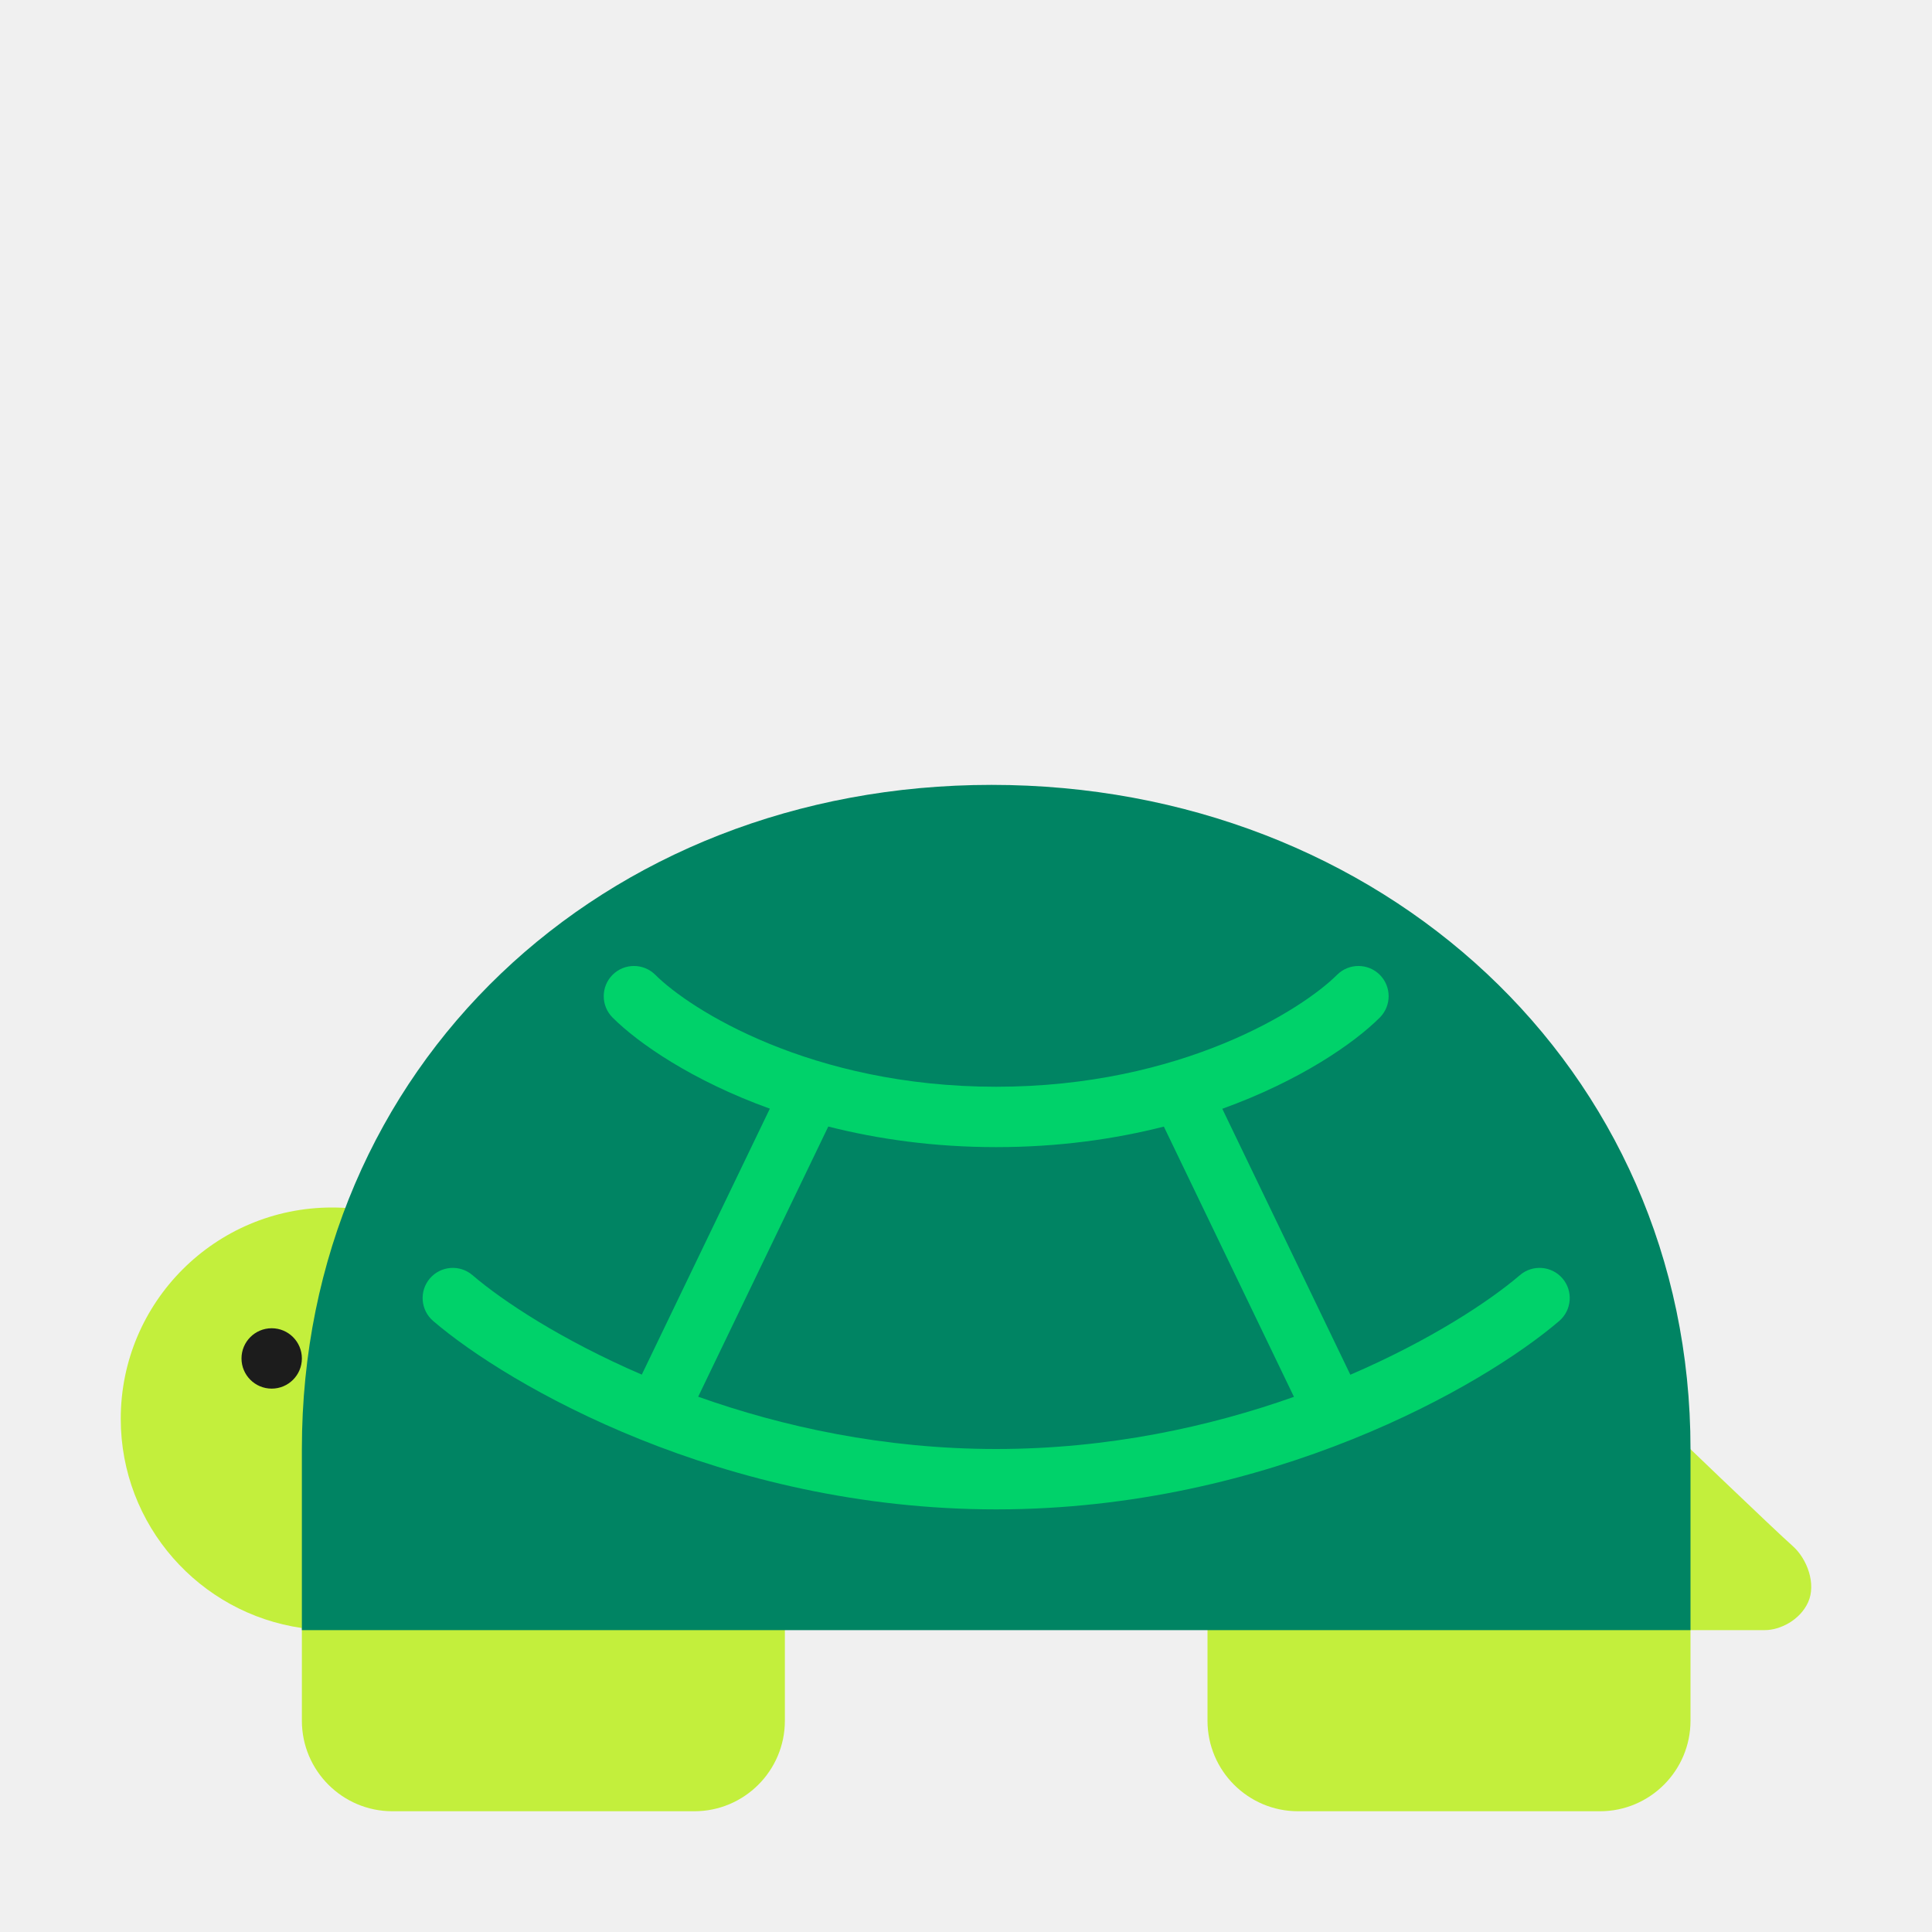
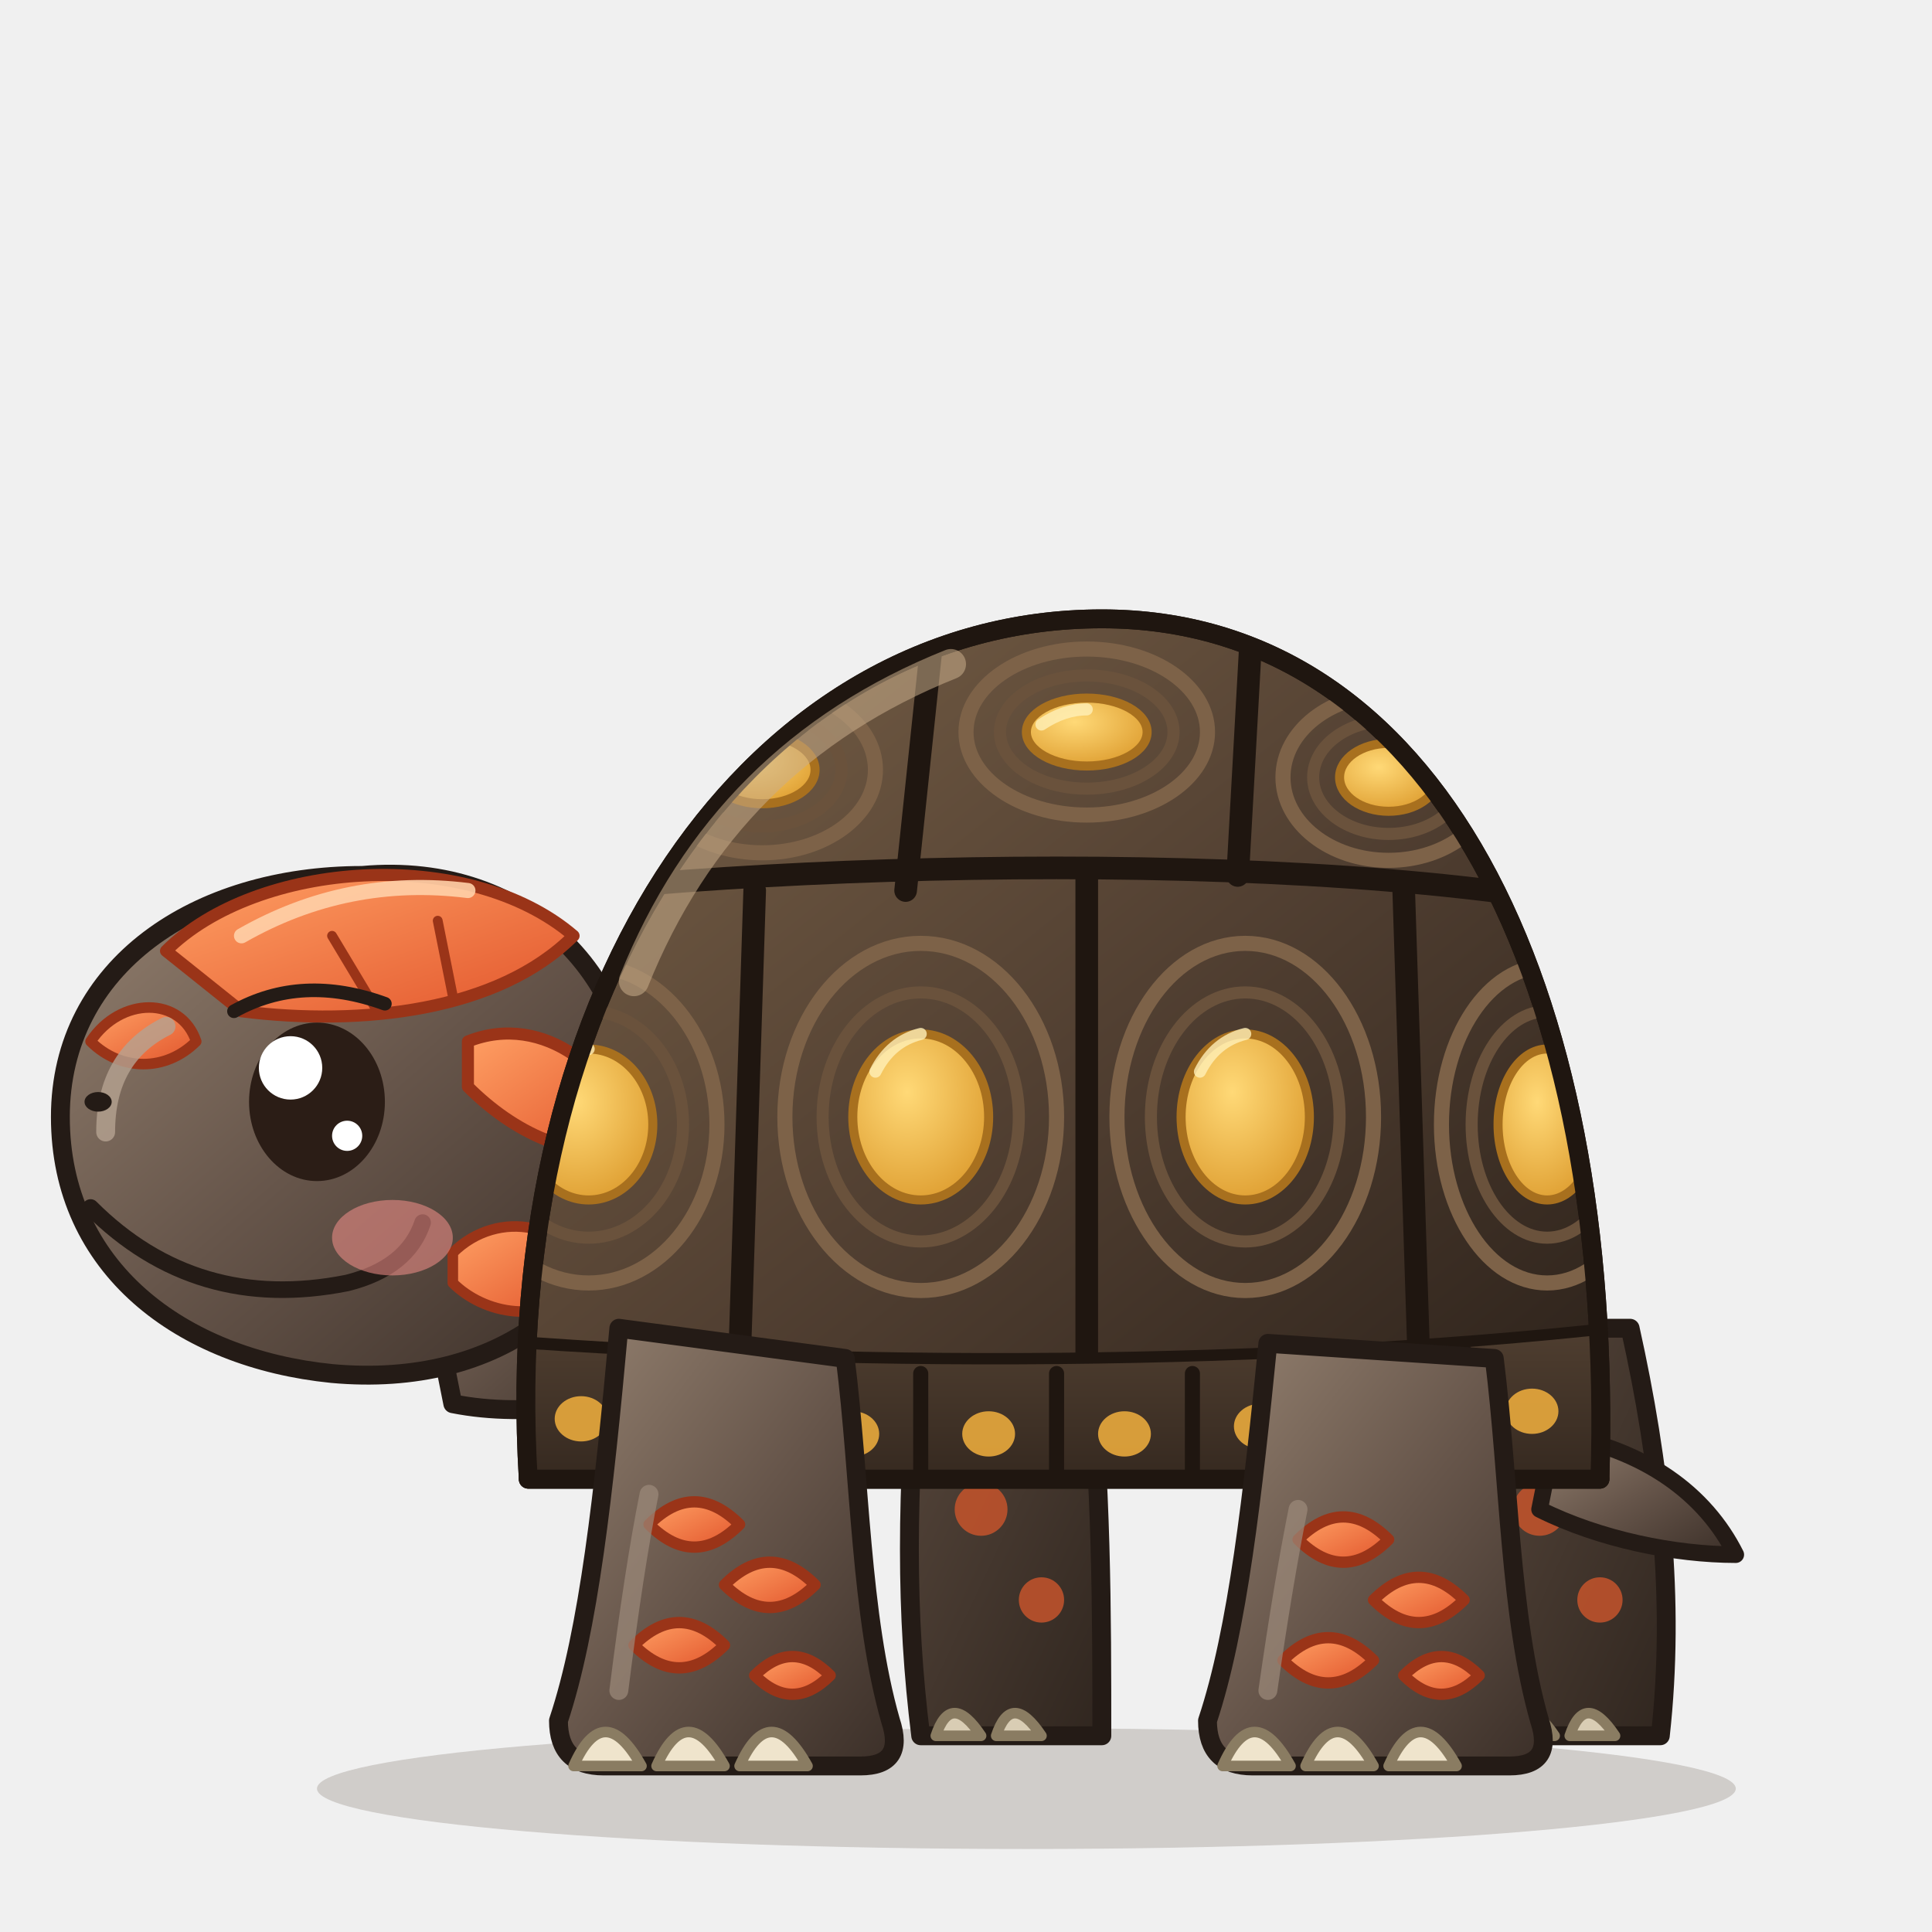
- <svg xmlns="http://www.w3.org/2000/svg" width="32" height="32" viewBox="0 0 32 32" fill="none">
-   <path d="M9 23.5C9 24.479 8.598 25.365 7.949 26H13V28.5C13 29.328 12.328 30 11.5 30H6.5C5.672 30 5 29.328 5 28.5V26.965C3.304 26.722 2 25.263 2 23.5C2 21.567 3.567 20 5.5 20C7.433 20 9 21.567 9 23.5Z" fill="#C3EF3C" />
-   <path d="M27.511 23.535C27.511 23.535 29.432 25.38 29.685 25.6C29.937 25.82 30.083 26.237 29.949 26.536C29.815 26.835 29.483 27 29.231 27H28V28.5C28 29.328 27.328 30 26.5 30H21.5C20.672 30 20 29.328 20 28.5V26H27.039L27.511 23.535Z" fill="#C3EF3C" />
-   <path d="M16.423 13C9.985 13 5 17.668 5 24V27H28V24C28 17.668 22.86 13 16.423 13Z" fill="#008463" />
-   <path d="M5 22.5C5 22.776 4.776 23 4.5 23C4.224 23 4 22.776 4 22.5C4 22.224 4.224 22 4.5 22C4.776 22 5 22.224 5 22.5Z" fill="#1C1C1C" />
-   <path d="M10.854 16.146C10.658 15.951 10.342 15.951 10.146 16.146C9.951 16.342 9.951 16.658 10.146 16.854C10.572 17.279 11.465 17.899 12.751 18.363L10.63 22.768C9.306 22.197 8.329 21.552 7.825 21.12C7.616 20.941 7.3 20.965 7.12 21.175C6.941 21.384 6.965 21.7 7.175 21.88C8.416 22.944 11.961 25 16.5 25C21.038 25 24.584 22.944 25.825 21.88C26.035 21.7 26.059 21.384 25.88 21.175C25.7 20.965 25.384 20.941 25.175 21.12C24.671 21.552 23.692 22.199 22.366 22.77L20.245 18.365C21.533 17.9 22.427 17.28 22.854 16.854C23.049 16.658 23.049 16.342 22.854 16.146C22.658 15.951 22.342 15.951 22.146 16.146C21.575 16.717 19.57 18 16.5 18C13.43 18 11.425 16.717 10.854 16.146ZM19.277 18.66L21.432 23.136C20.038 23.63 18.358 24 16.5 24C14.64 24 12.959 23.63 11.564 23.134L13.719 18.659C14.534 18.866 15.465 19 16.5 19C17.533 19 18.463 18.867 19.277 18.66Z" fill="#00D26A" />
+ <svg xmlns="http://www.w3.org/2000/svg" viewBox="0 0 256 256">
+   <defs>
+     <linearGradient id="jabuti-casco" x1="0" y1="0" x2="1" y2="1">
+       <stop offset="0" stop-color="#7a6248" />
+       <stop offset="0.5" stop-color="#524032" />
+       <stop offset="1" stop-color="#2a2019" />
+     </linearGradient>
+     <radialGradient id="jabuti-areola" cx="0.4" cy="0.35" r="0.75">
+       <stop offset="0" stop-color="#ffd977" />
+       <stop offset="1" stop-color="#dc9a2c" />
+     </radialGradient>
+     <linearGradient id="jabuti-pele" x1="0" y1="0" x2="1" y2="1">
+       <stop offset="0" stop-color="#93806f" />
+       <stop offset="0.5" stop-color="#66554a" />
+       <stop offset="1" stop-color="#3b2f28" />
+     </linearGradient>
+     <linearGradient id="jabuti-pele-tras" x1="0" y1="0" x2="1" y2="1">
+       <stop offset="0" stop-color="#57473c" />
+       <stop offset="1" stop-color="#30261f" />
+     </linearGradient>
+     <linearGradient id="jabuti-escama" x1="0" y1="0" x2="1" y2="1">
+       <stop offset="0" stop-color="#ffa064" />
+       <stop offset="1" stop-color="#e2552c" />
+     </linearGradient>
+     <linearGradient id="jabuti-margem" x1="0" y1="0" x2="0" y2="1">
+       <stop offset="0" stop-color="#4f3e30" />
+       <stop offset="1" stop-color="#2e231b" />
+     </linearGradient>
+     <clipPath id="jabuti-clip">
+       <path d="M70 186 C66 120 100 72 146 72 C190 72 214 120 212 186 Z" />
+     </clipPath>
+   </defs>
+   <g id="sombra">
+     <ellipse cx="136" cy="237" rx="94" ry="8" fill="#3b2a1a" opacity="0.18" />
+   </g>
+   <g id="patas-de-la" stroke-linejoin="round" stroke-linecap="round">
+     <path d="M122 176 C120 198 120 214 122 230 L146 230 C146 214 146 196 144 178 Z" fill="url(#jabuti-pele-tras)" stroke="#241b16" stroke-width="2.5" />
+     <path d="M196 176 C196 198 196 214 198 230 L220 230 C222 212 220 194 216 176 Z" fill="url(#jabuti-pele-tras)" stroke="#241b16" stroke-width="2.5" />
+     <g fill="#c4532c" opacity="0.85">
+       <circle cx="130" cy="200" r="3.5" />
+       <circle cx="138" cy="212" r="3" />
+       <circle cx="204" cy="200" r="3.5" />
+       <circle cx="212" cy="212" r="3" />
+     </g>
+     <g fill="#d9cdb4" stroke="#8a7c62" stroke-width="1.4">
+       <path d="M124 230 q2 -6 6 0 Z M132 230 q2 -6 6 0 Z M200 230 q2 -6 6 0 Z M208 230 q2 -6 6 0 Z" />
+     </g>
+   </g>
+   <g id="cauda" transform="translate(0 10)" stroke-linejoin="round" stroke-linecap="round">
+     <path d="M206 180 C218 182 226 188 230 196 C222 196 212 194 204 190 Z" fill="url(#jabuti-pele)" stroke="#241b16" stroke-width="2.2" />
+   </g>
+   <g id="cabeca" transform="translate(0 10)" stroke-linejoin="round" stroke-linecap="round">
+     <path d="M88 150 C74 142 62 140 54 146 L60 176 C70 178 82 176 92 172 Z" fill="url(#jabuti-pele)" stroke="#241b16" stroke-width="2.5" />
+     <path d="M64 152 q4 4 4 10 M74 150 q4 6 2 14 M82 152 q2 6 0 12" fill="none" stroke="#2f251f" stroke-width="1.5" opacity="0.7" />
+     <path d="M48 106 C70 104 86 120 84 142 C82 162 66 174 44 172 C24 170 8 158 8 138 C8 118 26 106 48 106 Z" fill="url(#jabuti-pele)" stroke="#241b16" stroke-width="2.5" />
+     <path d="M22 116 C34 104 62 102 76 114 C66 124 48 126 32 124 Z" fill="url(#jabuti-escama)" stroke="#9a3418" stroke-width="1.6" />
+     <path d="M62 128 C72 124 82 132 84 142 C76 144 68 140 62 134 Z" fill="url(#jabuti-escama)" stroke="#9a3418" stroke-width="1.6" />
+     <path d="M12 128 C16 122 24 122 26 128 C22 132 16 132 12 128 Z" fill="url(#jabuti-escama)" stroke="#9a3418" stroke-width="1.4" />
+     <path d="M60 156 C66 150 76 152 78 160 C72 166 64 164 60 160 Z" fill="url(#jabuti-escama)" stroke="#9a3418" stroke-width="1.4" />
+     <path d="M44 114 L50 124 M58 112 L60 122" stroke="#9a3418" stroke-width="1.3" />
+     <path d="M32 114 Q46 106 62 108" fill="none" stroke="#ffd0a8" stroke-width="2" opacity="0.9" />
+     <path d="M14 140 Q14 130 22 126" fill="none" stroke="#b5a291" stroke-width="2.5" opacity="0.8" />
+     <path d="M12 150 Q26 164 46 160 Q54 158 56 152" fill="none" stroke="#241b16" stroke-width="2.2" />
+     <ellipse cx="13" cy="136" rx="1.8" ry="1.3" fill="#241b16" />
+     <ellipse cx="52" cy="154" rx="8" ry="5" fill="#f4908a" opacity="0.55" />
+     <ellipse cx="42" cy="136" rx="9" ry="10.5" fill="#2b1d16" />
+     <circle cx="38.5" cy="131.5" r="4.2" fill="#fff" />
+     <circle cx="46" cy="140.5" r="2" fill="#fff" />
+     <path d="M31 124 q9 -5 20 -1" fill="none" stroke="#241b16" stroke-width="1.8" />
+   </g>
+   <g id="casco" transform="translate(0 10)" stroke-linejoin="round" stroke-linecap="round">
+     <path d="M70 186 C66 120 100 72 146 72 C190 72 214 120 212 186 Z" fill="url(#jabuti-casco)" stroke="#1f1610" stroke-width="2.5" />
+     <g clip-path="url(#jabuti-clip)">
+       <g fill="none" stroke="#7d6248" stroke-width="2">
+         <ellipse cx="101" cy="92" rx="15" ry="11" />
+         <ellipse cx="144" cy="87" rx="16" ry="11" />
+         <ellipse cx="184" cy="93" rx="14" ry="11" />
+         <ellipse cx="78" cy="139" rx="17" ry="21" />
+         <ellipse cx="122" cy="138" rx="18" ry="23" />
+         <ellipse cx="165" cy="138" rx="17" ry="23" />
+         <ellipse cx="205" cy="139" rx="14" ry="21" />
+       </g>
+       <g fill="none" stroke="#6a523c" stroke-width="1.6">
+         <ellipse cx="101" cy="92" rx="10.5" ry="7.5" />
+         <ellipse cx="144" cy="87" rx="11.5" ry="7.5" />
+         <ellipse cx="184" cy="93" rx="10" ry="7.5" />
+         <ellipse cx="78" cy="139" rx="12.5" ry="15" />
+         <ellipse cx="122" cy="138" rx="13" ry="16.5" />
+         <ellipse cx="165" cy="138" rx="12.5" ry="16.5" />
+         <ellipse cx="205" cy="139" rx="10" ry="15" />
+       </g>
+       <g fill="url(#jabuti-areola)" stroke="#a8701e" stroke-width="1.2">
+         <ellipse cx="101" cy="92" rx="7" ry="4.5" />
+         <ellipse cx="144" cy="87" rx="8" ry="4.5" />
+         <ellipse cx="184" cy="93" rx="6.5" ry="4.5" />
+         <ellipse cx="78" cy="139" rx="8.5" ry="10" />
+         <ellipse cx="122" cy="138" rx="9" ry="11" />
+         <ellipse cx="165" cy="138" rx="8.5" ry="11" />
+         <ellipse cx="205" cy="139" rx="6.5" ry="10" />
+       </g>
+       <g fill="none" stroke="#fff0b8" stroke-width="1.6" opacity="0.8">
+         <path d="M72 134 q2 -4 6 -5 M116 132 q2 -4 6 -5 M159 132 q2 -4 6 -5 M138 86 q3 -2 6 -2" />
+       </g>
+       <g fill="none" stroke="#1f1610" stroke-width="3">
+         <path d="M60 110 C100 104 180 102 220 112" />
+         <path d="M120 108 L124 70 M164 106 L166 70" />
+         <path d="M100 108 L98 170 M144 106 L144 170 M186 108 L188 170" />
+         <path d="M62 168 C110 172 170 172 220 166" />
+       </g>
+       <path d="M60 168 C110 172 170 172 220 166 L220 192 L60 192 Z" fill="url(#jabuti-margem)" />
+       <path d="M86 170 v20 M104 171 v20 M122 172 v20 M140 172 v20 M158 172 v20 M176 171 v20 M194 169 v20" stroke="#1f1610" stroke-width="2" />
+       <g fill="#e8a83c" opacity="0.9">
+         <ellipse cx="77" cy="178" rx="3.5" ry="3" />
+         <ellipse cx="95" cy="179" rx="3.5" ry="3" />
+         <ellipse cx="113" cy="180" rx="3.5" ry="3" />
+         <ellipse cx="131" cy="180" rx="3.5" ry="3" />
+         <ellipse cx="149" cy="180" rx="3.5" ry="3" />
+         <ellipse cx="167" cy="179" rx="3.5" ry="3" />
+         <ellipse cx="185" cy="178" rx="3.5" ry="3" />
+         <ellipse cx="203" cy="177" rx="3.5" ry="3" />
+       </g>
+     </g>
+     <path d="M70 186 C66 120 100 72 146 72 C190 72 214 120 212 186 Z" fill="none" stroke="#1f1610" stroke-width="2.5" />
+     <path d="M70 186 L212 186" fill="none" stroke="#1f1610" stroke-width="2.5" />
+     <path d="M84 120 Q96 90 126 78" fill="none" stroke="#c9ad8a" stroke-width="4" opacity="0.55" />
+   </g>
+   <g id="patas-de-ca" stroke-linejoin="round" stroke-linecap="round">
+     <path d="M82 176 C80 198 78 216 74 228 Q74 234 80 234 L114 234 Q120 234 118 228 C114 214 114 196 112 180 Z" fill="url(#jabuti-pele)" stroke="#241b16" stroke-width="2.5" />
+     <path d="M168 178 C166 198 164 216 160 228 Q160 234 166 234 L200 234 Q206 234 204 228 C200 214 200 196 198 180 Z" fill="url(#jabuti-pele)" stroke="#241b16" stroke-width="2.5" />
+     <g fill="url(#jabuti-escama)" stroke="#9a3418" stroke-width="1.5">
+       <path d="M86 202 q6 -6 12 0 q-6 6 -12 0 Z" />
+       <path d="M96 210 q6 -6 12 0 q-6 6 -12 0 Z" />
+       <path d="M84 218 q6 -6 12 0 q-6 6 -12 0 Z" />
+       <path d="M100 222 q5 -5 10 0 q-5 5 -10 0 Z" />
+       <path d="M172 204 q6 -6 12 0 q-6 6 -12 0 Z" />
+       <path d="M182 212 q6 -6 12 0 q-6 6 -12 0 Z" />
+       <path d="M170 220 q6 -6 12 0 q-6 6 -12 0 Z" />
+       <path d="M186 222 q5 -5 10 0 q-5 5 -10 0 Z" />
+     </g>
+     <path d="M86 198 q-2 10 -4 26 M172 200 q-2 10 -4 24" fill="none" stroke="#9c8a7a" stroke-width="2.5" opacity="0.7" />
+     <g fill="#efe4cc" stroke="#8a7c62" stroke-width="1.4">
+       <path d="M76 234 q4 -9 9 0 Z M87 234 q4 -9 9 0 Z M98 234 q4 -9 9 0 Z" />
+       <path d="M162 234 q4 -9 9 0 Z M173 234 q4 -9 9 0 Z M184 234 q4 -9 9 0 Z" />
+     </g>
+   </g>
</svg>
